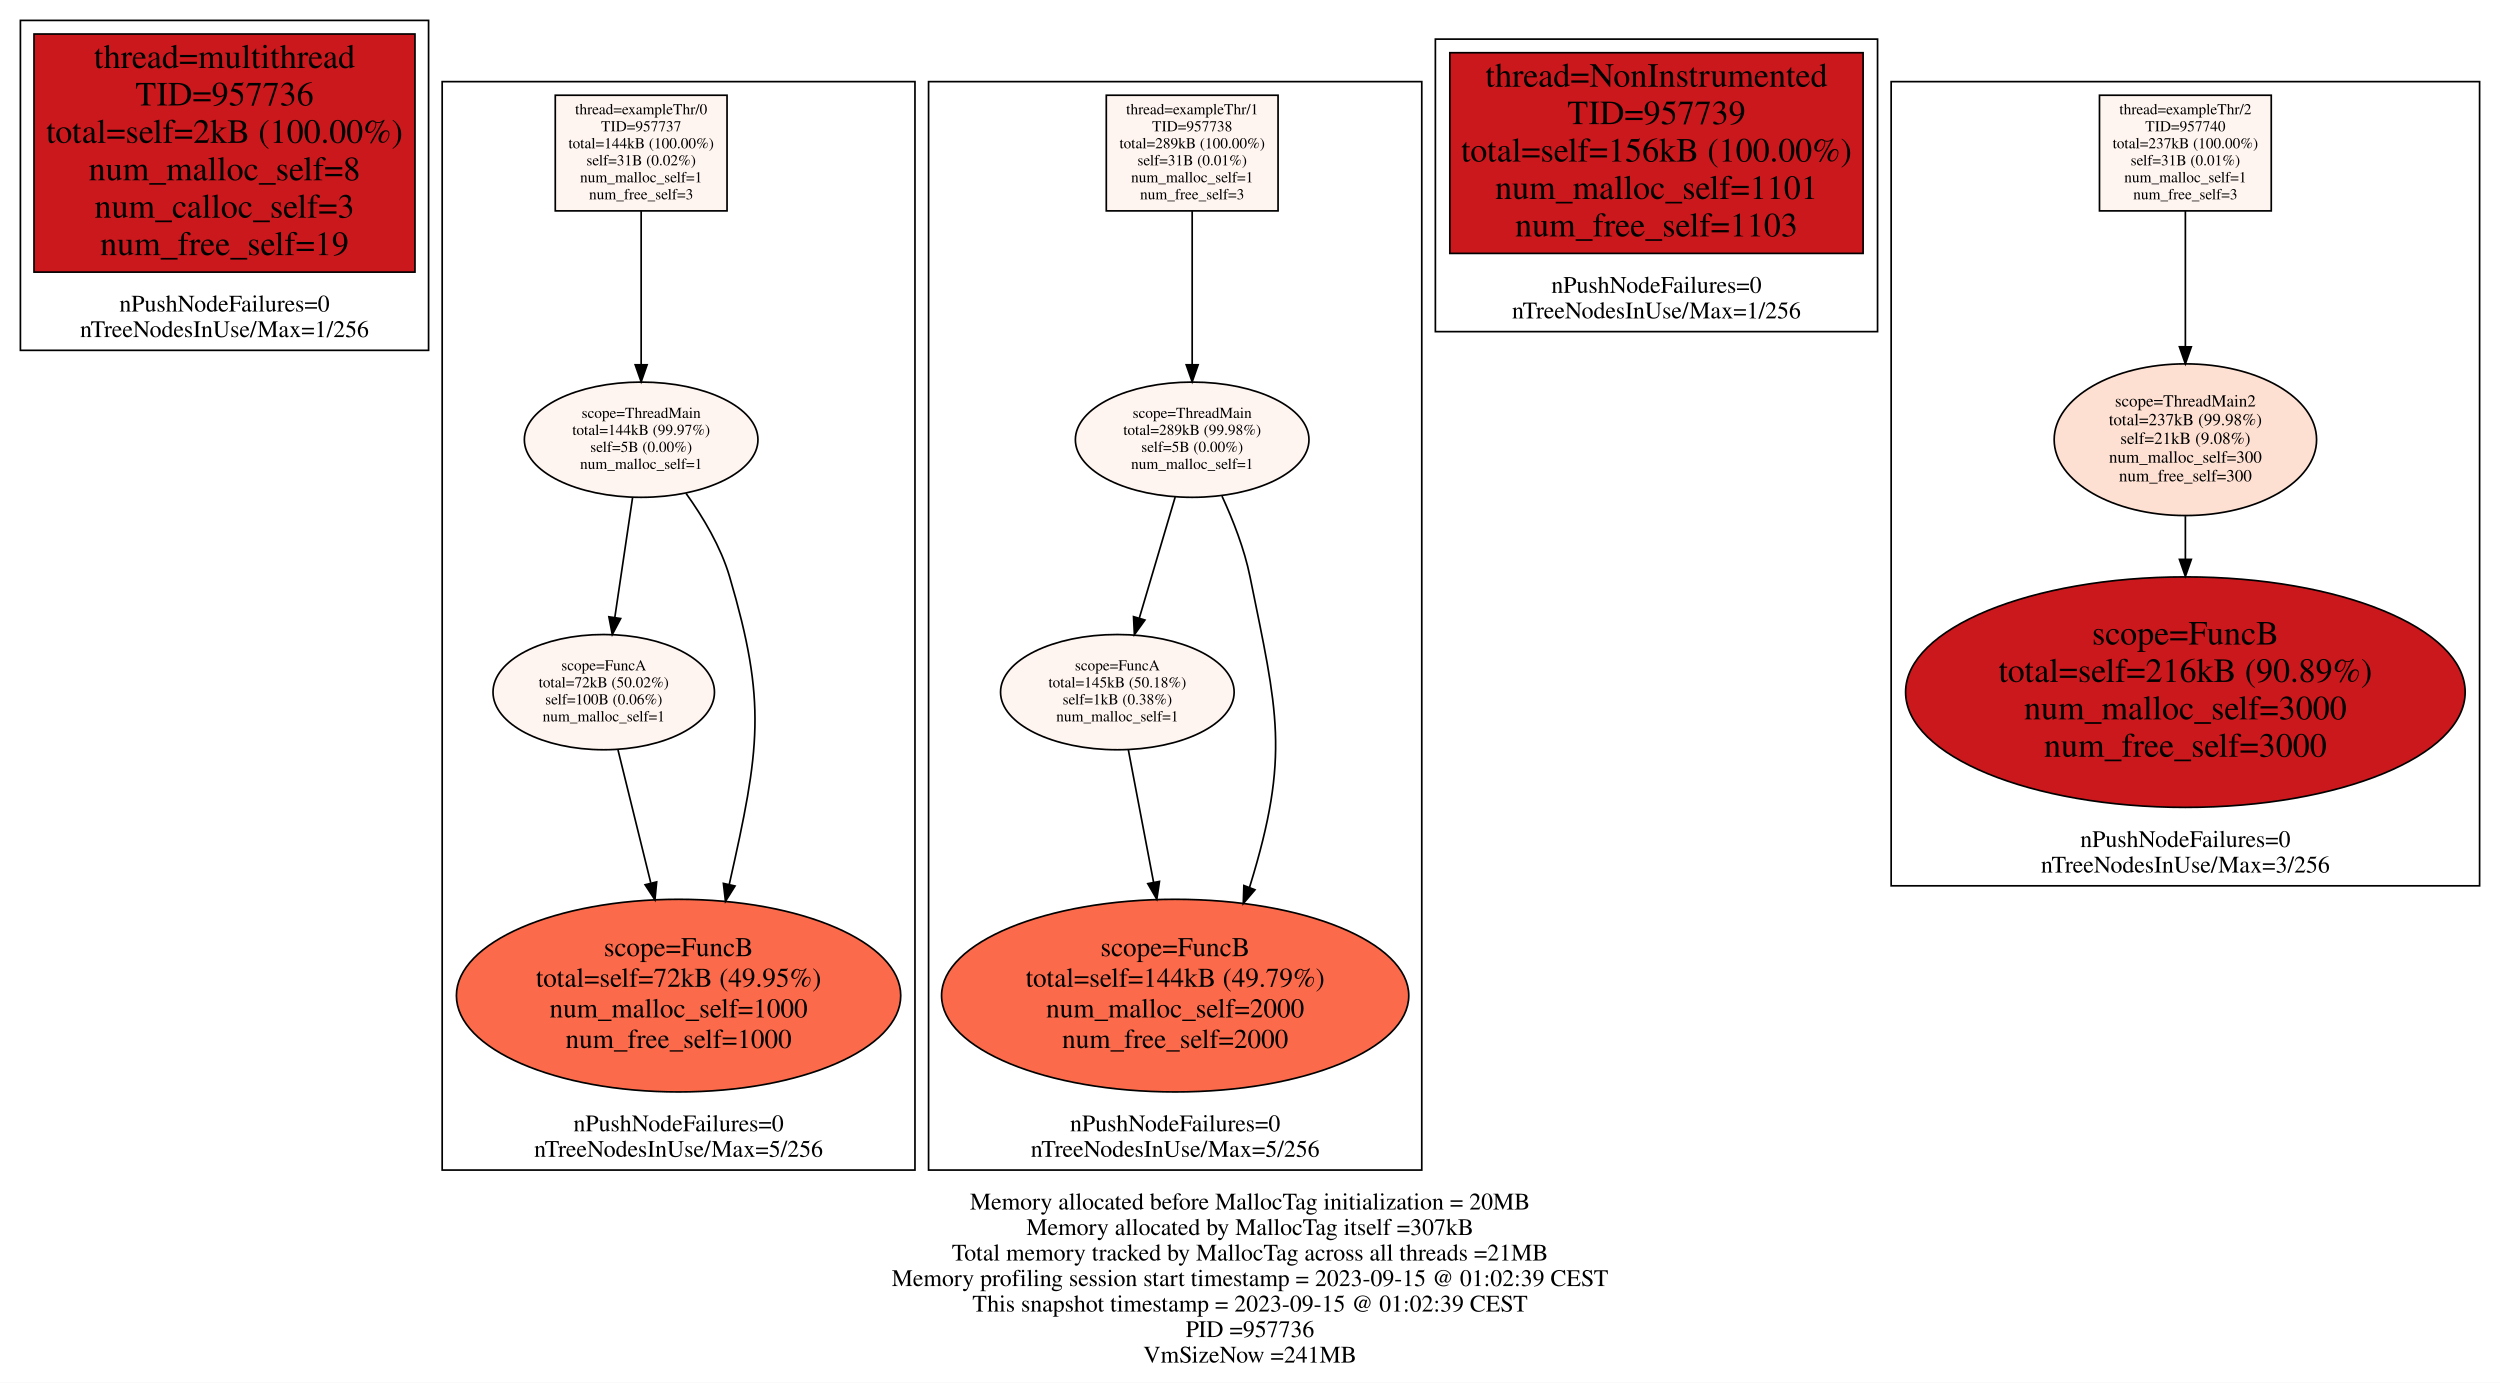
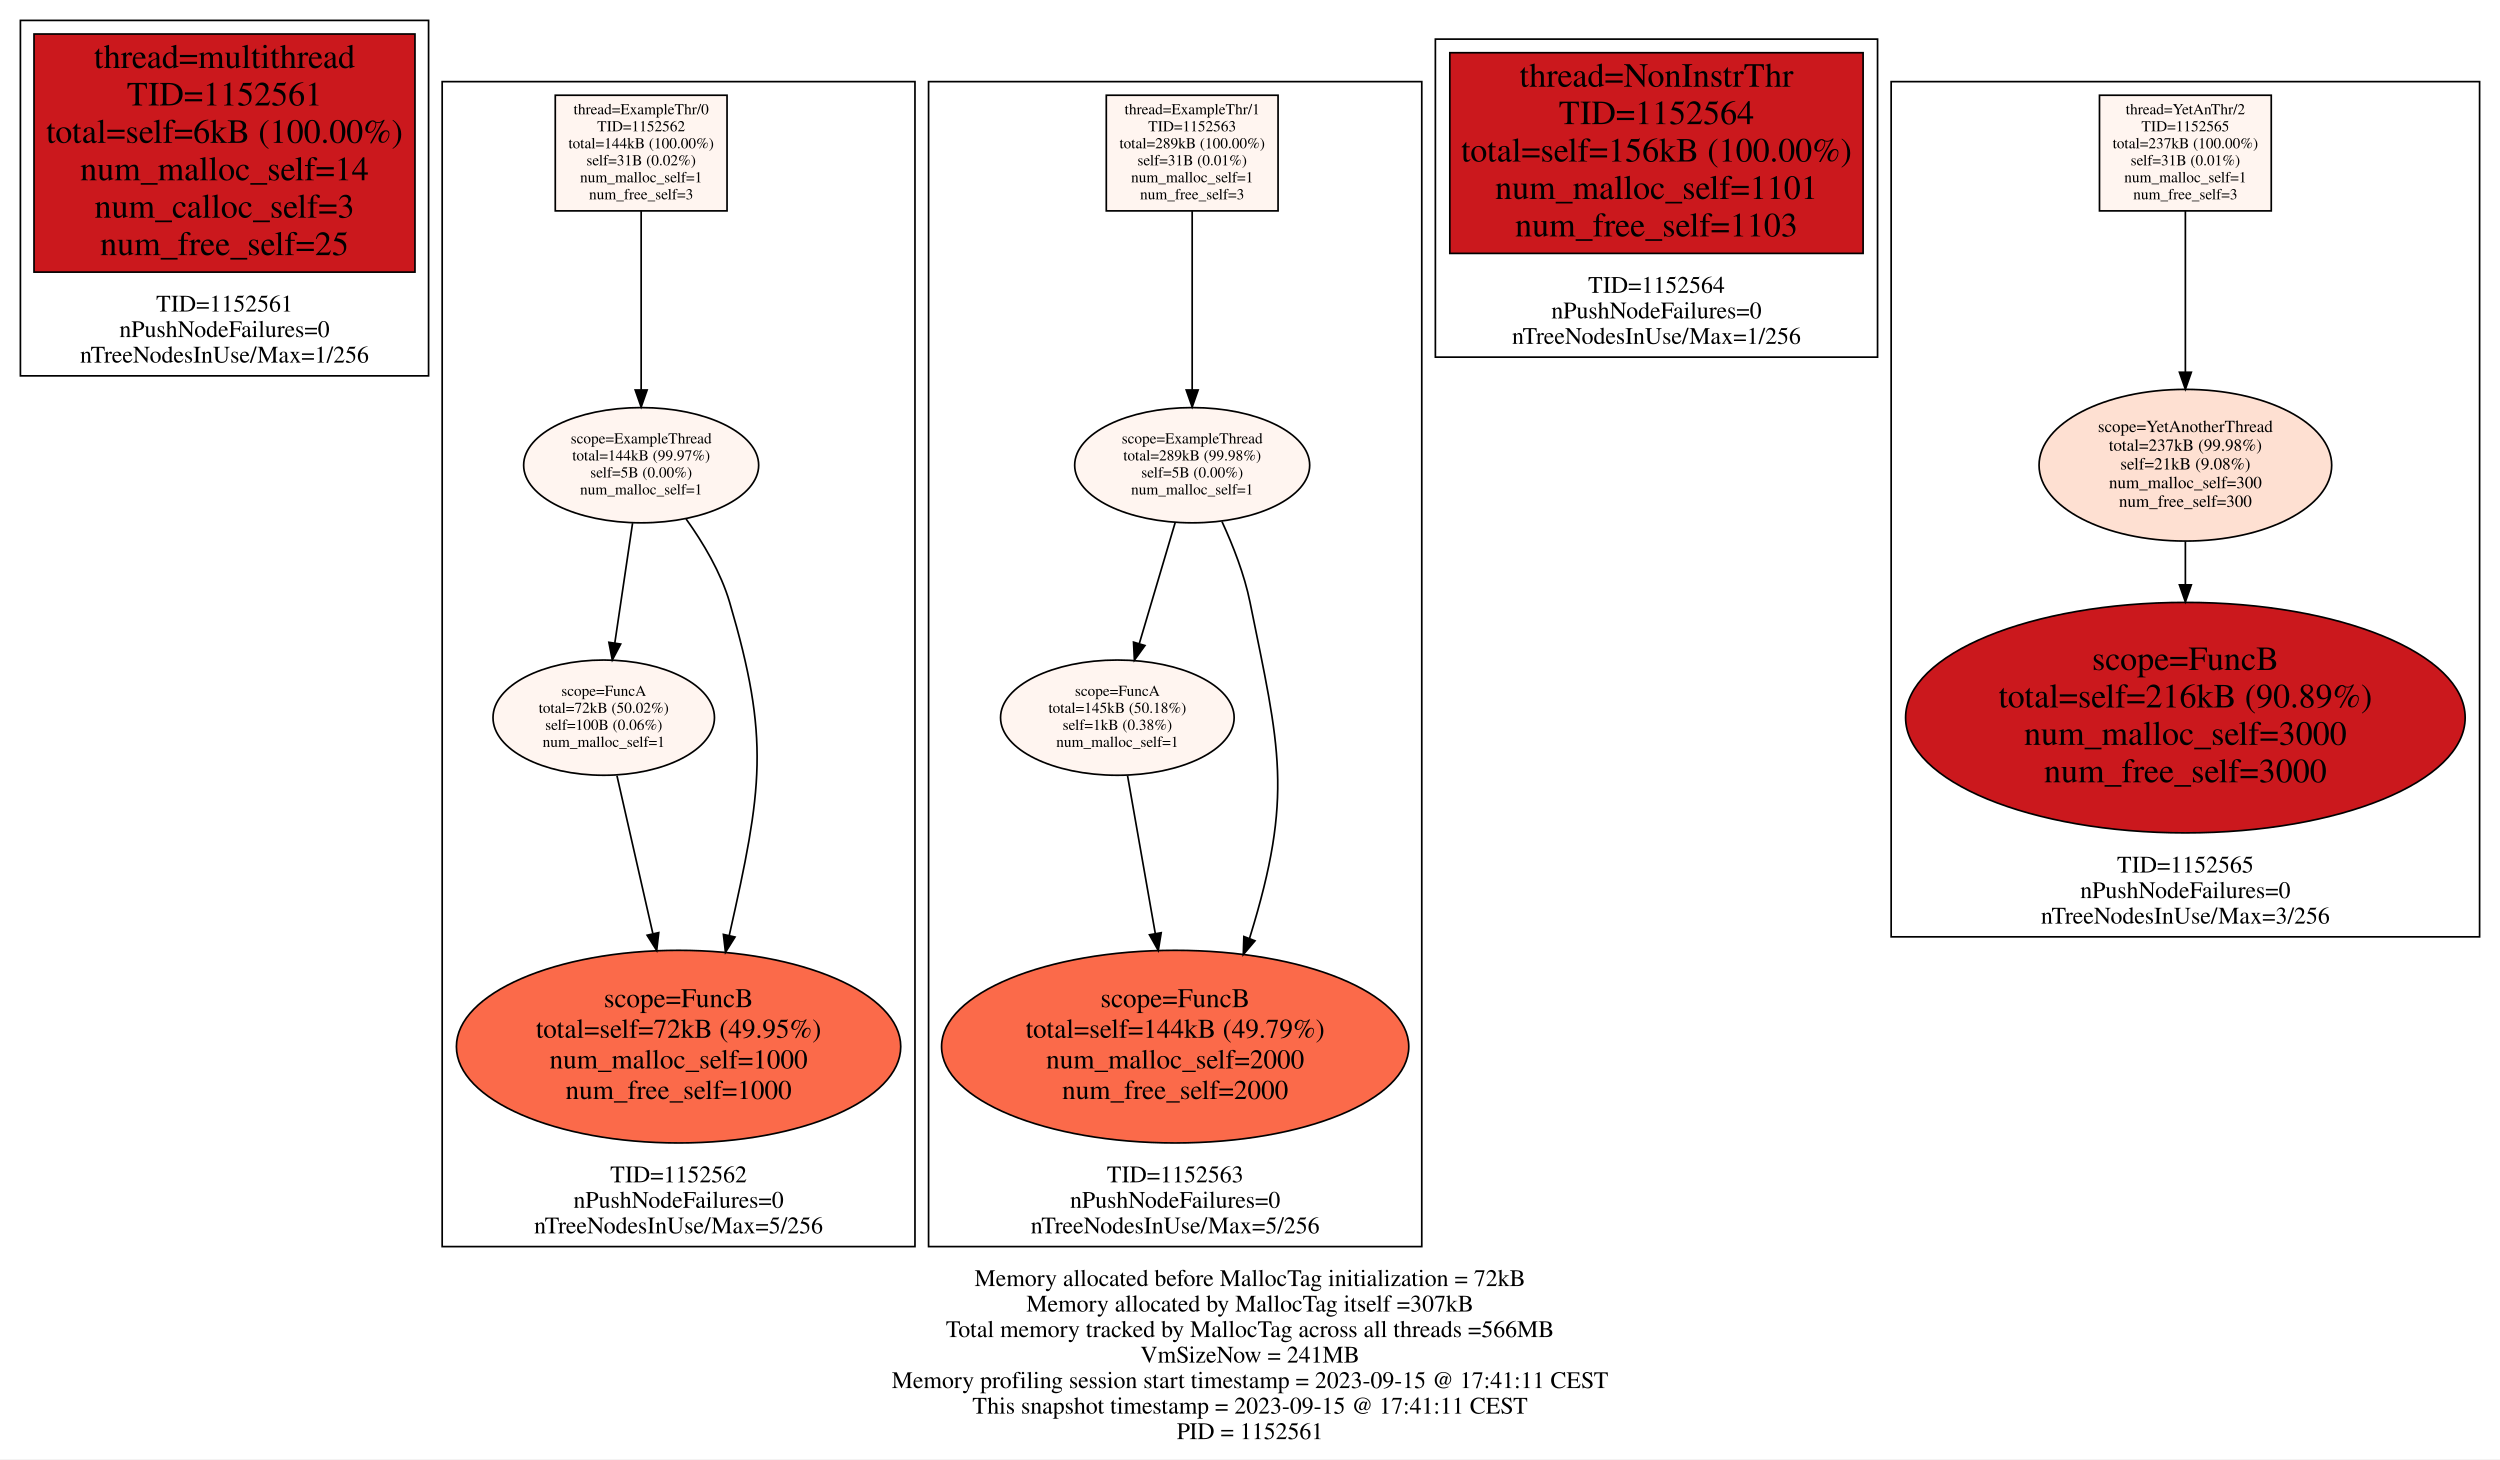
- <svg xmlns="http://www.w3.org/2000/svg" width="1470pt" height="813pt" viewBox="0.00 0.00 1470.00 813.00">
-   <g id="graph0" class="graph" transform="scale(1 1) rotate(0) translate(4 808.997)">
-     <polygon fill="#ffffff" stroke="transparent" points="-4,4 -4,-808.997 1466,-808.997 1466,4 -4,4" />
-     <text text-anchor="middle" x="731" y="-97.8" font-family="Times,serif" font-size="14.00" fill="#000000">Memory allocated before MallocTag initialization = 20MB</text>
+ <svg xmlns="http://www.w3.org/2000/svg" width="1470pt" height="858pt" viewBox="0.00 0.00 1470.00 858.00">
+   <g id="graph0" class="graph" transform="scale(1 1) rotate(0) translate(4 853.997)">
+     <polygon fill="#ffffff" stroke="transparent" points="-4,4 -4,-853.997 1466,-853.997 1466,4 -4,4" />
+     <text text-anchor="middle" x="731" y="-97.8" font-family="Times,serif" font-size="14.00" fill="#000000">Memory allocated before MallocTag initialization = 72kB</text>
    <text text-anchor="middle" x="731" y="-82.8" font-family="Times,serif" font-size="14.00" fill="#000000">Memory allocated by MallocTag itself =307kB</text>
-     <text text-anchor="middle" x="731" y="-67.8" font-family="Times,serif" font-size="14.00" fill="#000000">Total memory tracked by MallocTag across all threads =21MB</text>
-     <text text-anchor="middle" x="731" y="-52.8" font-family="Times,serif" font-size="14.00" fill="#000000">Memory profiling session start timestamp = 2023-09-15 @ 01:02:39 CEST</text>
-     <text text-anchor="middle" x="731" y="-37.8" font-family="Times,serif" font-size="14.00" fill="#000000">This snapshot timestamp = 2023-09-15 @ 01:02:39 CEST</text>
-     <text text-anchor="middle" x="731" y="-22.8" font-family="Times,serif" font-size="14.00" fill="#000000">PID =957736</text>
-     <text text-anchor="middle" x="731" y="-7.8" font-family="Times,serif" font-size="14.00" fill="#000000">VmSizeNow =241MB</text>
+     <text text-anchor="middle" x="731" y="-67.8" font-family="Times,serif" font-size="14.00" fill="#000000">Total memory tracked by MallocTag across all threads =566MB</text>
+     <text text-anchor="middle" x="731" y="-52.8" font-family="Times,serif" font-size="14.00" fill="#000000">VmSizeNow = 241MB</text>
+     <text text-anchor="middle" x="731" y="-37.8" font-family="Times,serif" font-size="14.00" fill="#000000">Memory profiling session start timestamp = 2023-09-15 @ 17:41:11 CEST</text>
+     <text text-anchor="middle" x="731" y="-22.8" font-family="Times,serif" font-size="14.00" fill="#000000">This snapshot timestamp = 2023-09-15 @ 17:41:11 CEST</text>
+     <text text-anchor="middle" x="731" y="-7.8" font-family="Times,serif" font-size="14.00" fill="#000000">PID = 1152561</text>
    <g id="clust1" class="cluster">
-       <polygon fill="none" stroke="#000000" points="8,-602.997 8,-796.997 248,-796.997 248,-602.997 8,-602.997" />
-       <text text-anchor="middle" x="128" y="-625.797" font-family="Times,serif" font-size="14.00" fill="#000000">nPushNodeFailures=0</text>
-       <text text-anchor="middle" x="128" y="-610.797" font-family="Times,serif" font-size="14.00" fill="#000000">nTreeNodesInUse/Max=1/256</text>
+       <polygon fill="none" stroke="#000000" points="8,-632.997 8,-841.997 248,-841.997 248,-632.997 8,-632.997" />
+       <text text-anchor="middle" x="128" y="-670.797" font-family="Times,serif" font-size="14.00" fill="#000000">TID=1152561</text>
+       <text text-anchor="middle" x="128" y="-655.797" font-family="Times,serif" font-size="14.00" fill="#000000">nPushNodeFailures=0</text>
+       <text text-anchor="middle" x="128" y="-640.797" font-family="Times,serif" font-size="14.00" fill="#000000">nTreeNodesInUse/Max=1/256</text>
    </g>
    <g id="clust2" class="cluster">
-       <polygon fill="none" stroke="#000000" points="256,-121 256,-760.997 534,-760.997 534,-121 256,-121" />
+       <polygon fill="none" stroke="#000000" points="256,-121 256,-805.997 534,-805.997 534,-121 256,-121" />
+       <text text-anchor="middle" x="395" y="-158.8" font-family="Times,serif" font-size="14.00" fill="#000000">TID=1152562</text>
      <text text-anchor="middle" x="395" y="-143.8" font-family="Times,serif" font-size="14.00" fill="#000000">nPushNodeFailures=0</text>
      <text text-anchor="middle" x="395" y="-128.8" font-family="Times,serif" font-size="14.00" fill="#000000">nTreeNodesInUse/Max=5/256</text>
    </g>
    <g id="clust3" class="cluster">
-       <polygon fill="none" stroke="#000000" points="542,-121 542,-760.997 832,-760.997 832,-121 542,-121" />
+       <polygon fill="none" stroke="#000000" points="542,-121 542,-805.997 832,-805.997 832,-121 542,-121" />
+       <text text-anchor="middle" x="687" y="-158.8" font-family="Times,serif" font-size="14.00" fill="#000000">TID=1152563</text>
      <text text-anchor="middle" x="687" y="-143.8" font-family="Times,serif" font-size="14.00" fill="#000000">nPushNodeFailures=0</text>
      <text text-anchor="middle" x="687" y="-128.8" font-family="Times,serif" font-size="14.00" fill="#000000">nTreeNodesInUse/Max=5/256</text>
    </g>
    <g id="clust4" class="cluster">
-       <polygon fill="none" stroke="#000000" points="840,-613.997 840,-785.997 1100,-785.997 1100,-613.997 840,-613.997" />
-       <text text-anchor="middle" x="970" y="-636.797" font-family="Times,serif" font-size="14.00" fill="#000000">nPushNodeFailures=0</text>
-       <text text-anchor="middle" x="970" y="-621.797" font-family="Times,serif" font-size="14.00" fill="#000000">nTreeNodesInUse/Max=1/256</text>
+       <polygon fill="none" stroke="#000000" points="840,-643.997 840,-830.997 1100,-830.997 1100,-643.997 840,-643.997" />
+       <text text-anchor="middle" x="970" y="-681.797" font-family="Times,serif" font-size="14.00" fill="#000000">TID=1152564</text>
+       <text text-anchor="middle" x="970" y="-666.797" font-family="Times,serif" font-size="14.00" fill="#000000">nPushNodeFailures=0</text>
+       <text text-anchor="middle" x="970" y="-651.797" font-family="Times,serif" font-size="14.00" fill="#000000">nTreeNodesInUse/Max=1/256</text>
    </g>
    <g id="clust5" class="cluster">
-       <polygon fill="none" stroke="#000000" points="1108,-288.137 1108,-760.997 1454,-760.997 1454,-288.137 1108,-288.137" />
-       <text text-anchor="middle" x="1281" y="-310.937" font-family="Times,serif" font-size="14.00" fill="#000000">nPushNodeFailures=0</text>
-       <text text-anchor="middle" x="1281" y="-295.937" font-family="Times,serif" font-size="14.00" fill="#000000">nTreeNodesInUse/Max=3/256</text>
+       <polygon fill="none" stroke="#000000" points="1108,-303.137 1108,-805.997 1454,-805.997 1454,-303.137 1108,-303.137" />
+       <text text-anchor="middle" x="1281" y="-340.937" font-family="Times,serif" font-size="14.00" fill="#000000">TID=1152565</text>
+       <text text-anchor="middle" x="1281" y="-325.937" font-family="Times,serif" font-size="14.00" fill="#000000">nPushNodeFailures=0</text>
+       <text text-anchor="middle" x="1281" y="-310.937" font-family="Times,serif" font-size="14.00" fill="#000000">nTreeNodesInUse/Max=3/256</text>
    </g>
    <g id="node1" class="node">
-       <polygon fill="#cb181d" stroke="#000000" points="240,-788.997 16,-788.997 16,-648.997 240,-648.997 240,-788.997" />
-       <text text-anchor="middle" x="128" y="-768.997" font-family="Times,serif" font-size="20.00" fill="#000000">thread=multithread</text>
-       <text text-anchor="middle" x="128" y="-746.997" font-family="Times,serif" font-size="20.00" fill="#000000">TID=957736</text>
-       <text text-anchor="middle" x="128" y="-724.997" font-family="Times,serif" font-size="20.00" fill="#000000">total=self=2kB (100.00%)</text>
-       <text text-anchor="middle" x="128" y="-702.997" font-family="Times,serif" font-size="20.00" fill="#000000">num_malloc_self=8</text>
-       <text text-anchor="middle" x="128" y="-680.997" font-family="Times,serif" font-size="20.00" fill="#000000">num_calloc_self=3</text>
-       <text text-anchor="middle" x="128" y="-658.997" font-family="Times,serif" font-size="20.00" fill="#000000">num_free_self=19</text>
+       <polygon fill="#cb181d" stroke="#000000" points="240,-833.997 16,-833.997 16,-693.997 240,-693.997 240,-833.997" />
+       <text text-anchor="middle" x="128" y="-813.997" font-family="Times,serif" font-size="20.00" fill="#000000">thread=multithread</text>
+       <text text-anchor="middle" x="128" y="-791.997" font-family="Times,serif" font-size="20.00" fill="#000000">TID=1152561</text>
+       <text text-anchor="middle" x="128" y="-769.997" font-family="Times,serif" font-size="20.00" fill="#000000">total=self=6kB (100.00%)</text>
+       <text text-anchor="middle" x="128" y="-747.997" font-family="Times,serif" font-size="20.00" fill="#000000">num_malloc_self=14</text>
+       <text text-anchor="middle" x="128" y="-725.997" font-family="Times,serif" font-size="20.00" fill="#000000">num_calloc_self=3</text>
+       <text text-anchor="middle" x="128" y="-703.997" font-family="Times,serif" font-size="20.00" fill="#000000">num_free_self=25</text>
    </g>
    <g id="node2" class="node">
-       <polygon fill="#fff5f0" stroke="#000000" points="423.5,-752.997 322.5,-752.997 322.5,-684.997 423.5,-684.997 423.5,-752.997" />
-       <text text-anchor="middle" x="373" y="-741.797" font-family="Times,serif" font-size="9.00" fill="#000000">thread=exampleThr/0</text>
-       <text text-anchor="middle" x="373" y="-731.797" font-family="Times,serif" font-size="9.00" fill="#000000">TID=957737</text>
-       <text text-anchor="middle" x="373" y="-721.797" font-family="Times,serif" font-size="9.00" fill="#000000">total=144kB (100.00%)</text>
-       <text text-anchor="middle" x="373" y="-711.797" font-family="Times,serif" font-size="9.00" fill="#000000">self=31B (0.02%)</text>
-       <text text-anchor="middle" x="373" y="-701.797" font-family="Times,serif" font-size="9.00" fill="#000000">num_malloc_self=1</text>
-       <text text-anchor="middle" x="373" y="-691.797" font-family="Times,serif" font-size="9.00" fill="#000000">num_free_self=3</text>
+       <polygon fill="#fff5f0" stroke="#000000" points="423.5,-797.997 322.5,-797.997 322.5,-729.997 423.5,-729.997 423.5,-797.997" />
+       <text text-anchor="middle" x="373" y="-786.797" font-family="Times,serif" font-size="9.00" fill="#000000">thread=ExampleThr/0</text>
+       <text text-anchor="middle" x="373" y="-776.797" font-family="Times,serif" font-size="9.00" fill="#000000">TID=1152562</text>
+       <text text-anchor="middle" x="373" y="-766.797" font-family="Times,serif" font-size="9.00" fill="#000000">total=144kB (100.00%)</text>
+       <text text-anchor="middle" x="373" y="-756.797" font-family="Times,serif" font-size="9.00" fill="#000000">self=31B (0.02%)</text>
+       <text text-anchor="middle" x="373" y="-746.797" font-family="Times,serif" font-size="9.00" fill="#000000">num_malloc_self=1</text>
+       <text text-anchor="middle" x="373" y="-736.797" font-family="Times,serif" font-size="9.00" fill="#000000">num_free_self=3</text>
    </g>
    <g id="node3" class="node">
-       <ellipse fill="#fff5f0" stroke="#000000" cx="373" cy="-550.449" rx="68.679" ry="33.882" />
-       <text text-anchor="middle" x="373" y="-563.249" font-family="Times,serif" font-size="9.00" fill="#000000">scope=ThreadMain</text>
-       <text text-anchor="middle" x="373" y="-553.249" font-family="Times,serif" font-size="9.00" fill="#000000">total=144kB (99.97%)</text>
-       <text text-anchor="middle" x="373" y="-543.249" font-family="Times,serif" font-size="9.00" fill="#000000">self=5B (0.00%)</text>
-       <text text-anchor="middle" x="373" y="-533.249" font-family="Times,serif" font-size="9.00" fill="#000000">num_malloc_self=1</text>
+       <ellipse fill="#fff5f0" stroke="#000000" cx="373" cy="-580.449" rx="69.094" ry="33.882" />
+       <text text-anchor="middle" x="373" y="-593.249" font-family="Times,serif" font-size="9.00" fill="#000000">scope=ExampleThread</text>
+       <text text-anchor="middle" x="373" y="-583.249" font-family="Times,serif" font-size="9.00" fill="#000000">total=144kB (99.97%)</text>
+       <text text-anchor="middle" x="373" y="-573.249" font-family="Times,serif" font-size="9.00" fill="#000000">self=5B (0.00%)</text>
+       <text text-anchor="middle" x="373" y="-563.249" font-family="Times,serif" font-size="9.00" fill="#000000">num_malloc_self=1</text>
    </g>
    <g id="edge1" class="edge">
-       <path fill="none" stroke="#000000" d="M373,-684.889C373,-658.845 373,-622.751 373,-594.519" />
-       <polygon fill="#000000" stroke="#000000" points="376.5,-594.507 373,-584.507 369.5,-594.507 376.5,-594.507" />
+       <path fill="none" stroke="#000000" d="M373,-729.903C373,-700.248 373,-657.081 373,-624.755" />
+       <polygon fill="#000000" stroke="#000000" points="376.5,-624.671 373,-614.671 369.5,-624.672 376.5,-624.671" />
    </g>
    <g id="node4" class="node">
-       <ellipse fill="#fff5f0" stroke="#000000" cx="351" cy="-402.019" rx="65.108" ry="33.882" />
-       <text text-anchor="middle" x="351" y="-414.819" font-family="Times,serif" font-size="9.00" fill="#000000">scope=FuncA</text>
-       <text text-anchor="middle" x="351" y="-404.819" font-family="Times,serif" font-size="9.00" fill="#000000">total=72kB (50.02%)</text>
-       <text text-anchor="middle" x="351" y="-394.819" font-family="Times,serif" font-size="9.00" fill="#000000">self=100B (0.06%)</text>
-       <text text-anchor="middle" x="351" y="-384.819" font-family="Times,serif" font-size="9.00" fill="#000000">num_malloc_self=1</text>
+       <ellipse fill="#fff5f0" stroke="#000000" cx="351" cy="-432.019" rx="65.108" ry="33.882" />
+       <text text-anchor="middle" x="351" y="-444.819" font-family="Times,serif" font-size="9.00" fill="#000000">scope=FuncA</text>
+       <text text-anchor="middle" x="351" y="-434.819" font-family="Times,serif" font-size="9.00" fill="#000000">total=72kB (50.02%)</text>
+       <text text-anchor="middle" x="351" y="-424.819" font-family="Times,serif" font-size="9.00" fill="#000000">self=100B (0.06%)</text>
+       <text text-anchor="middle" x="351" y="-414.819" font-family="Times,serif" font-size="9.00" fill="#000000">num_malloc_self=1</text>
    </g>
    <g id="edge2" class="edge">
-       <path fill="none" stroke="#000000" d="M367.953,-516.396C364.851,-495.466 360.844,-468.437 357.505,-445.909" />
-       <polygon fill="#000000" stroke="#000000" points="360.952,-445.293 356.024,-435.914 354.028,-446.319 360.952,-445.293" />
+       <path fill="none" stroke="#000000" d="M367.953,-546.396C364.851,-525.466 360.844,-498.437 357.505,-475.909" />
+       <polygon fill="#000000" stroke="#000000" points="360.952,-475.293 356.024,-465.914 354.028,-476.319 360.952,-475.293" />
    </g>
    <g id="node5" class="node">
-       <ellipse fill="#fb6a4a" stroke="#000000" cx="395" cy="-223.569" rx="130.63" ry="56.637" />
-       <text text-anchor="middle" x="395" y="-246.768" font-family="Times,serif" font-size="16.00" fill="#000000">scope=FuncB</text>
-       <text text-anchor="middle" x="395" y="-228.768" font-family="Times,serif" font-size="16.00" fill="#000000">total=self=72kB (49.95%)</text>
-       <text text-anchor="middle" x="395" y="-210.768" font-family="Times,serif" font-size="16.00" fill="#000000">num_malloc_self=1000</text>
-       <text text-anchor="middle" x="395" y="-192.768" font-family="Times,serif" font-size="16.00" fill="#000000">num_free_self=1000</text>
+       <ellipse fill="#fb6a4a" stroke="#000000" cx="395" cy="-238.569" rx="130.63" ry="56.637" />
+       <text text-anchor="middle" x="395" y="-261.769" font-family="Times,serif" font-size="16.00" fill="#000000">scope=FuncB</text>
+       <text text-anchor="middle" x="395" y="-243.768" font-family="Times,serif" font-size="16.00" fill="#000000">total=self=72kB (49.95%)</text>
+       <text text-anchor="middle" x="395" y="-225.768" font-family="Times,serif" font-size="16.00" fill="#000000">num_malloc_self=1000</text>
+       <text text-anchor="middle" x="395" y="-207.768" font-family="Times,serif" font-size="16.00" fill="#000000">num_free_self=1000</text>
    </g>
    <g id="edge3" class="edge">
-       <path fill="none" stroke="#000000" d="M399.397,-518.873C409.495,-504.805 419.824,-487.464 425,-469.902 446.947,-395.44 442.81,-369.082 424.829,-289.07" />
-       <polygon fill="#000000" stroke="#000000" points="428.182,-288.025 422.569,-279.039 421.353,-289.564 428.182,-288.025" />
+       <path fill="none" stroke="#000000" d="M399.397,-548.873C409.495,-534.805 419.824,-517.464 425,-499.902 448.831,-419.05 444.252,-390.588 424.817,-304.025" />
+       <polygon fill="#000000" stroke="#000000" points="428.18,-303.027 422.569,-294.039 421.35,-304.564 428.18,-303.027" />
    </g>
    <g id="edge4" class="edge">
-       <path fill="none" stroke="#000000" d="M359.38,-368.034C364.818,-345.975 372.089,-316.49 378.642,-289.911" />
-       <polygon fill="#000000" stroke="#000000" points="382.118,-290.435 381.113,-279.888 375.321,-288.759 382.118,-290.435" />
+       <path fill="none" stroke="#000000" d="M358.765,-397.88C364.598,-372.236 372.769,-336.308 379.877,-305.06" />
+       <polygon fill="#000000" stroke="#000000" points="383.337,-305.625 382.143,-295.098 376.512,-304.072 383.337,-305.625" />
    </g>
    <g id="node6" class="node">
-       <polygon fill="#fff5f0" stroke="#000000" points="747.5,-752.997 646.5,-752.997 646.5,-684.997 747.5,-684.997 747.5,-752.997" />
-       <text text-anchor="middle" x="697" y="-741.797" font-family="Times,serif" font-size="9.00" fill="#000000">thread=exampleThr/1</text>
-       <text text-anchor="middle" x="697" y="-731.797" font-family="Times,serif" font-size="9.00" fill="#000000">TID=957738</text>
-       <text text-anchor="middle" x="697" y="-721.797" font-family="Times,serif" font-size="9.00" fill="#000000">total=289kB (100.00%)</text>
-       <text text-anchor="middle" x="697" y="-711.797" font-family="Times,serif" font-size="9.00" fill="#000000">self=31B (0.01%)</text>
-       <text text-anchor="middle" x="697" y="-701.797" font-family="Times,serif" font-size="9.00" fill="#000000">num_malloc_self=1</text>
-       <text text-anchor="middle" x="697" y="-691.797" font-family="Times,serif" font-size="9.00" fill="#000000">num_free_self=3</text>
+       <polygon fill="#fff5f0" stroke="#000000" points="747.5,-797.997 646.5,-797.997 646.5,-729.997 747.5,-729.997 747.5,-797.997" />
+       <text text-anchor="middle" x="697" y="-786.797" font-family="Times,serif" font-size="9.00" fill="#000000">thread=ExampleThr/1</text>
+       <text text-anchor="middle" x="697" y="-776.797" font-family="Times,serif" font-size="9.00" fill="#000000">TID=1152563</text>
+       <text text-anchor="middle" x="697" y="-766.797" font-family="Times,serif" font-size="9.00" fill="#000000">total=289kB (100.00%)</text>
+       <text text-anchor="middle" x="697" y="-756.797" font-family="Times,serif" font-size="9.00" fill="#000000">self=31B (0.01%)</text>
+       <text text-anchor="middle" x="697" y="-746.797" font-family="Times,serif" font-size="9.00" fill="#000000">num_malloc_self=1</text>
+       <text text-anchor="middle" x="697" y="-736.797" font-family="Times,serif" font-size="9.00" fill="#000000">num_free_self=3</text>
    </g>
    <g id="node7" class="node">
-       <ellipse fill="#fff5f0" stroke="#000000" cx="697" cy="-550.449" rx="68.679" ry="33.882" />
-       <text text-anchor="middle" x="697" y="-563.249" font-family="Times,serif" font-size="9.00" fill="#000000">scope=ThreadMain</text>
-       <text text-anchor="middle" x="697" y="-553.249" font-family="Times,serif" font-size="9.00" fill="#000000">total=289kB (99.98%)</text>
-       <text text-anchor="middle" x="697" y="-543.249" font-family="Times,serif" font-size="9.00" fill="#000000">self=5B (0.00%)</text>
-       <text text-anchor="middle" x="697" y="-533.249" font-family="Times,serif" font-size="9.00" fill="#000000">num_malloc_self=1</text>
+       <ellipse fill="#fff5f0" stroke="#000000" cx="697" cy="-580.449" rx="69.094" ry="33.882" />
+       <text text-anchor="middle" x="697" y="-593.249" font-family="Times,serif" font-size="9.00" fill="#000000">scope=ExampleThread</text>
+       <text text-anchor="middle" x="697" y="-583.249" font-family="Times,serif" font-size="9.00" fill="#000000">total=289kB (99.98%)</text>
+       <text text-anchor="middle" x="697" y="-573.249" font-family="Times,serif" font-size="9.00" fill="#000000">self=5B (0.00%)</text>
+       <text text-anchor="middle" x="697" y="-563.249" font-family="Times,serif" font-size="9.00" fill="#000000">num_malloc_self=1</text>
    </g>
    <g id="edge5" class="edge">
-       <path fill="none" stroke="#000000" d="M697,-684.889C697,-658.845 697,-622.751 697,-594.519" />
-       <polygon fill="#000000" stroke="#000000" points="700.5,-594.507 697,-584.507 693.5,-594.507 700.5,-594.507" />
+       <path fill="none" stroke="#000000" d="M697,-729.903C697,-700.248 697,-657.081 697,-624.755" />
+       <polygon fill="#000000" stroke="#000000" points="700.5,-624.671 697,-614.671 693.5,-624.672 700.5,-624.671" />
    </g>
    <g id="node8" class="node">
-       <ellipse fill="#fff5f0" stroke="#000000" cx="653" cy="-402.019" rx="68.679" ry="33.882" />
-       <text text-anchor="middle" x="653" y="-414.819" font-family="Times,serif" font-size="9.00" fill="#000000">scope=FuncA</text>
-       <text text-anchor="middle" x="653" y="-404.819" font-family="Times,serif" font-size="9.00" fill="#000000">total=145kB (50.18%)</text>
-       <text text-anchor="middle" x="653" y="-394.819" font-family="Times,serif" font-size="9.00" fill="#000000">self=1kB (0.38%)</text>
-       <text text-anchor="middle" x="653" y="-384.819" font-family="Times,serif" font-size="9.00" fill="#000000">num_malloc_self=1</text>
+       <ellipse fill="#fff5f0" stroke="#000000" cx="653" cy="-432.019" rx="68.679" ry="33.882" />
+       <text text-anchor="middle" x="653" y="-444.819" font-family="Times,serif" font-size="9.00" fill="#000000">scope=FuncA</text>
+       <text text-anchor="middle" x="653" y="-434.819" font-family="Times,serif" font-size="9.00" fill="#000000">total=145kB (50.18%)</text>
+       <text text-anchor="middle" x="653" y="-424.819" font-family="Times,serif" font-size="9.00" fill="#000000">self=1kB (0.38%)</text>
+       <text text-anchor="middle" x="653" y="-414.819" font-family="Times,serif" font-size="9.00" fill="#000000">num_malloc_self=1</text>
    </g>
    <g id="edge6" class="edge">
-       <path fill="none" stroke="#000000" d="M687.016,-516.768C680.765,-495.683 672.648,-468.3 665.911,-445.572" />
-       <polygon fill="#000000" stroke="#000000" points="669.219,-444.416 663.021,-435.824 662.507,-446.406 669.219,-444.416" />
+       <path fill="none" stroke="#000000" d="M687.016,-546.768C680.765,-525.683 672.648,-498.3 665.911,-475.572" />
+       <polygon fill="#000000" stroke="#000000" points="669.219,-474.416 663.021,-465.824 662.507,-476.406 669.219,-474.416" />
    </g>
    <g id="node9" class="node">
-       <ellipse fill="#fb6a4a" stroke="#000000" cx="687" cy="-223.569" rx="137.358" ry="56.637" />
-       <text text-anchor="middle" x="687" y="-246.768" font-family="Times,serif" font-size="16.00" fill="#000000">scope=FuncB</text>
-       <text text-anchor="middle" x="687" y="-228.768" font-family="Times,serif" font-size="16.00" fill="#000000">total=self=144kB (49.79%)</text>
-       <text text-anchor="middle" x="687" y="-210.768" font-family="Times,serif" font-size="16.00" fill="#000000">num_malloc_self=2000</text>
-       <text text-anchor="middle" x="687" y="-192.768" font-family="Times,serif" font-size="16.00" fill="#000000">num_free_self=2000</text>
+       <ellipse fill="#fb6a4a" stroke="#000000" cx="687" cy="-238.569" rx="137.358" ry="56.637" />
+       <text text-anchor="middle" x="687" y="-261.769" font-family="Times,serif" font-size="16.00" fill="#000000">scope=FuncB</text>
+       <text text-anchor="middle" x="687" y="-243.768" font-family="Times,serif" font-size="16.00" fill="#000000">total=self=144kB (49.79%)</text>
+       <text text-anchor="middle" x="687" y="-225.768" font-family="Times,serif" font-size="16.00" fill="#000000">num_malloc_self=2000</text>
+       <text text-anchor="middle" x="687" y="-207.768" font-family="Times,serif" font-size="16.00" fill="#000000">num_free_self=2000</text>
    </g>
    <g id="edge7" class="edge">
-       <path fill="none" stroke="#000000" d="M714.511,-517.315C721.067,-503.127 727.718,-486.118 731,-469.902 747.026,-390.723 754.803,-365.335 731,-288.137 730.899,-287.809 730.795,-287.481 730.69,-287.153" />
-       <polygon fill="#000000" stroke="#000000" points="733.917,-285.795 727.044,-277.732 727.389,-288.321 733.917,-285.795" />
+       <path fill="none" stroke="#000000" d="M714.511,-547.315C721.067,-533.127 727.718,-516.118 731,-499.902 748.349,-414.189 756.767,-386.706 731,-303.137 730.899,-302.809 730.795,-302.481 730.69,-302.153" />
+       <polygon fill="#000000" stroke="#000000" points="733.917,-300.795 727.044,-292.732 727.389,-303.321 733.917,-300.795" />
    </g>
    <g id="edge8" class="edge">
-       <path fill="none" stroke="#000000" d="M659.475,-368.034C663.661,-346.065 669.25,-316.73 674.298,-290.235" />
-       <polygon fill="#000000" stroke="#000000" points="677.769,-290.72 676.202,-280.241 670.892,-289.409 677.769,-290.72" />
+       <path fill="none" stroke="#000000" d="M659,-397.88C663.507,-372.236 669.822,-336.308 675.314,-305.06" />
+       <polygon fill="#000000" stroke="#000000" points="678.781,-305.552 677.065,-295.098 671.886,-304.341 678.781,-305.552" />
    </g>
    <g id="node10" class="node">
-       <polygon fill="#cb181d" stroke="#000000" points="1091.5,-777.997 848.5,-777.997 848.5,-659.997 1091.5,-659.997 1091.5,-777.997" />
-       <text text-anchor="middle" x="970" y="-757.997" font-family="Times,serif" font-size="20.00" fill="#000000">thread=NonInstrumented</text>
-       <text text-anchor="middle" x="970" y="-735.997" font-family="Times,serif" font-size="20.00" fill="#000000">TID=957739</text>
-       <text text-anchor="middle" x="970" y="-713.997" font-family="Times,serif" font-size="20.00" fill="#000000">total=self=156kB (100.00%)</text>
-       <text text-anchor="middle" x="970" y="-691.997" font-family="Times,serif" font-size="20.00" fill="#000000">num_malloc_self=1101</text>
-       <text text-anchor="middle" x="970" y="-669.997" font-family="Times,serif" font-size="20.00" fill="#000000">num_free_self=1103</text>
+       <polygon fill="#cb181d" stroke="#000000" points="1091.5,-822.997 848.5,-822.997 848.5,-704.997 1091.5,-704.997 1091.5,-822.997" />
+       <text text-anchor="middle" x="970" y="-802.997" font-family="Times,serif" font-size="20.00" fill="#000000">thread=NonInstrThr</text>
+       <text text-anchor="middle" x="970" y="-780.997" font-family="Times,serif" font-size="20.00" fill="#000000">TID=1152564</text>
+       <text text-anchor="middle" x="970" y="-758.997" font-family="Times,serif" font-size="20.00" fill="#000000">total=self=156kB (100.00%)</text>
+       <text text-anchor="middle" x="970" y="-736.997" font-family="Times,serif" font-size="20.00" fill="#000000">num_malloc_self=1101</text>
+       <text text-anchor="middle" x="970" y="-714.997" font-family="Times,serif" font-size="20.00" fill="#000000">num_free_self=1103</text>
    </g>
    <g id="node11" class="node">
-       <polygon fill="#fff5f0" stroke="#000000" points="1331.5,-752.997 1230.5,-752.997 1230.5,-684.997 1331.5,-684.997 1331.5,-752.997" />
-       <text text-anchor="middle" x="1281" y="-741.797" font-family="Times,serif" font-size="9.00" fill="#000000">thread=exampleThr/2</text>
-       <text text-anchor="middle" x="1281" y="-731.797" font-family="Times,serif" font-size="9.00" fill="#000000">TID=957740</text>
-       <text text-anchor="middle" x="1281" y="-721.797" font-family="Times,serif" font-size="9.00" fill="#000000">total=237kB (100.00%)</text>
-       <text text-anchor="middle" x="1281" y="-711.797" font-family="Times,serif" font-size="9.00" fill="#000000">self=31B (0.01%)</text>
-       <text text-anchor="middle" x="1281" y="-701.797" font-family="Times,serif" font-size="9.00" fill="#000000">num_malloc_self=1</text>
-       <text text-anchor="middle" x="1281" y="-691.797" font-family="Times,serif" font-size="9.00" fill="#000000">num_free_self=3</text>
+       <polygon fill="#fff5f0" stroke="#000000" points="1331.5,-797.997 1230.5,-797.997 1230.5,-729.997 1331.5,-729.997 1331.5,-797.997" />
+       <text text-anchor="middle" x="1281" y="-786.797" font-family="Times,serif" font-size="9.00" fill="#000000">thread=YetAnThr/2</text>
+       <text text-anchor="middle" x="1281" y="-776.797" font-family="Times,serif" font-size="9.00" fill="#000000">TID=1152565</text>
+       <text text-anchor="middle" x="1281" y="-766.797" font-family="Times,serif" font-size="9.00" fill="#000000">total=237kB (100.00%)</text>
+       <text text-anchor="middle" x="1281" y="-756.797" font-family="Times,serif" font-size="9.00" fill="#000000">self=31B (0.01%)</text>
+       <text text-anchor="middle" x="1281" y="-746.797" font-family="Times,serif" font-size="9.00" fill="#000000">num_malloc_self=1</text>
+       <text text-anchor="middle" x="1281" y="-736.797" font-family="Times,serif" font-size="9.00" fill="#000000">num_free_self=3</text>
    </g>
    <g id="node12" class="node">
-       <ellipse fill="#fee0d2" stroke="#000000" cx="1281" cy="-550.449" rx="77.149" ry="44.596" />
-       <text text-anchor="middle" x="1281" y="-569.949" font-family="Times,serif" font-size="10.00" fill="#000000">scope=ThreadMain2</text>
-       <text text-anchor="middle" x="1281" y="-558.949" font-family="Times,serif" font-size="10.00" fill="#000000">total=237kB (99.98%)</text>
-       <text text-anchor="middle" x="1281" y="-547.949" font-family="Times,serif" font-size="10.00" fill="#000000">self=21kB (9.08%)</text>
-       <text text-anchor="middle" x="1281" y="-536.949" font-family="Times,serif" font-size="10.00" fill="#000000">num_malloc_self=300</text>
-       <text text-anchor="middle" x="1281" y="-525.949" font-family="Times,serif" font-size="10.00" fill="#000000">num_free_self=300</text>
+       <ellipse fill="#fee0d2" stroke="#000000" cx="1281" cy="-580.449" rx="86.035" ry="44.596" />
+       <text text-anchor="middle" x="1281" y="-599.949" font-family="Times,serif" font-size="10.00" fill="#000000">scope=YetAnotherThread</text>
+       <text text-anchor="middle" x="1281" y="-588.949" font-family="Times,serif" font-size="10.00" fill="#000000">total=237kB (99.98%)</text>
+       <text text-anchor="middle" x="1281" y="-577.949" font-family="Times,serif" font-size="10.00" fill="#000000">self=21kB (9.08%)</text>
+       <text text-anchor="middle" x="1281" y="-566.949" font-family="Times,serif" font-size="10.00" fill="#000000">num_malloc_self=300</text>
+       <text text-anchor="middle" x="1281" y="-555.949" font-family="Times,serif" font-size="10.00" fill="#000000">num_free_self=300</text>
    </g>
    <g id="edge9" class="edge">
-       <path fill="none" stroke="#000000" d="M1281,-684.889C1281,-662.046 1281,-631.471 1281,-605.251" />
-       <polygon fill="#000000" stroke="#000000" points="1284.5,-605.067 1281,-595.067 1277.5,-605.068 1284.5,-605.067" />
+       <path fill="none" stroke="#000000" d="M1281,-729.903C1281,-703.357 1281,-665.984 1281,-635.251" />
+       <polygon fill="#000000" stroke="#000000" points="1284.5,-635.109 1281,-625.109 1277.5,-635.109 1284.5,-635.109" />
    </g>
    <g id="node13" class="node">
-       <ellipse fill="#cb181d" stroke="#000000" cx="1281" cy="-402.019" rx="164.512" ry="67.765" />
-       <text text-anchor="middle" x="1281" y="-430.019" font-family="Times,serif" font-size="20.00" fill="#000000">scope=FuncB</text>
-       <text text-anchor="middle" x="1281" y="-408.019" font-family="Times,serif" font-size="20.00" fill="#000000">total=self=216kB (90.89%)</text>
-       <text text-anchor="middle" x="1281" y="-386.019" font-family="Times,serif" font-size="20.00" fill="#000000">num_malloc_self=3000</text>
-       <text text-anchor="middle" x="1281" y="-364.019" font-family="Times,serif" font-size="20.00" fill="#000000">num_free_self=3000</text>
+       <ellipse fill="#cb181d" stroke="#000000" cx="1281" cy="-432.019" rx="164.512" ry="67.765" />
+       <text text-anchor="middle" x="1281" y="-460.019" font-family="Times,serif" font-size="20.00" fill="#000000">scope=FuncB</text>
+       <text text-anchor="middle" x="1281" y="-438.019" font-family="Times,serif" font-size="20.00" fill="#000000">total=self=216kB (90.89%)</text>
+       <text text-anchor="middle" x="1281" y="-416.019" font-family="Times,serif" font-size="20.00" fill="#000000">num_malloc_self=3000</text>
+       <text text-anchor="middle" x="1281" y="-394.019" font-family="Times,serif" font-size="20.00" fill="#000000">num_free_self=3000</text>
    </g>
    <g id="edge10" class="edge">
-       <path fill="none" stroke="#000000" d="M1281,-505.513C1281,-497.479 1281,-488.9 1281,-480.248" />
-       <polygon fill="#000000" stroke="#000000" points="1284.5,-480.086 1281,-470.086 1277.5,-480.086 1284.5,-480.086" />
+       <path fill="none" stroke="#000000" d="M1281,-535.513C1281,-527.479 1281,-518.9 1281,-510.248" />
+       <polygon fill="#000000" stroke="#000000" points="1284.5,-510.086 1281,-500.086 1277.5,-510.086 1284.5,-510.086" />
    </g>
  </g>
</svg>
